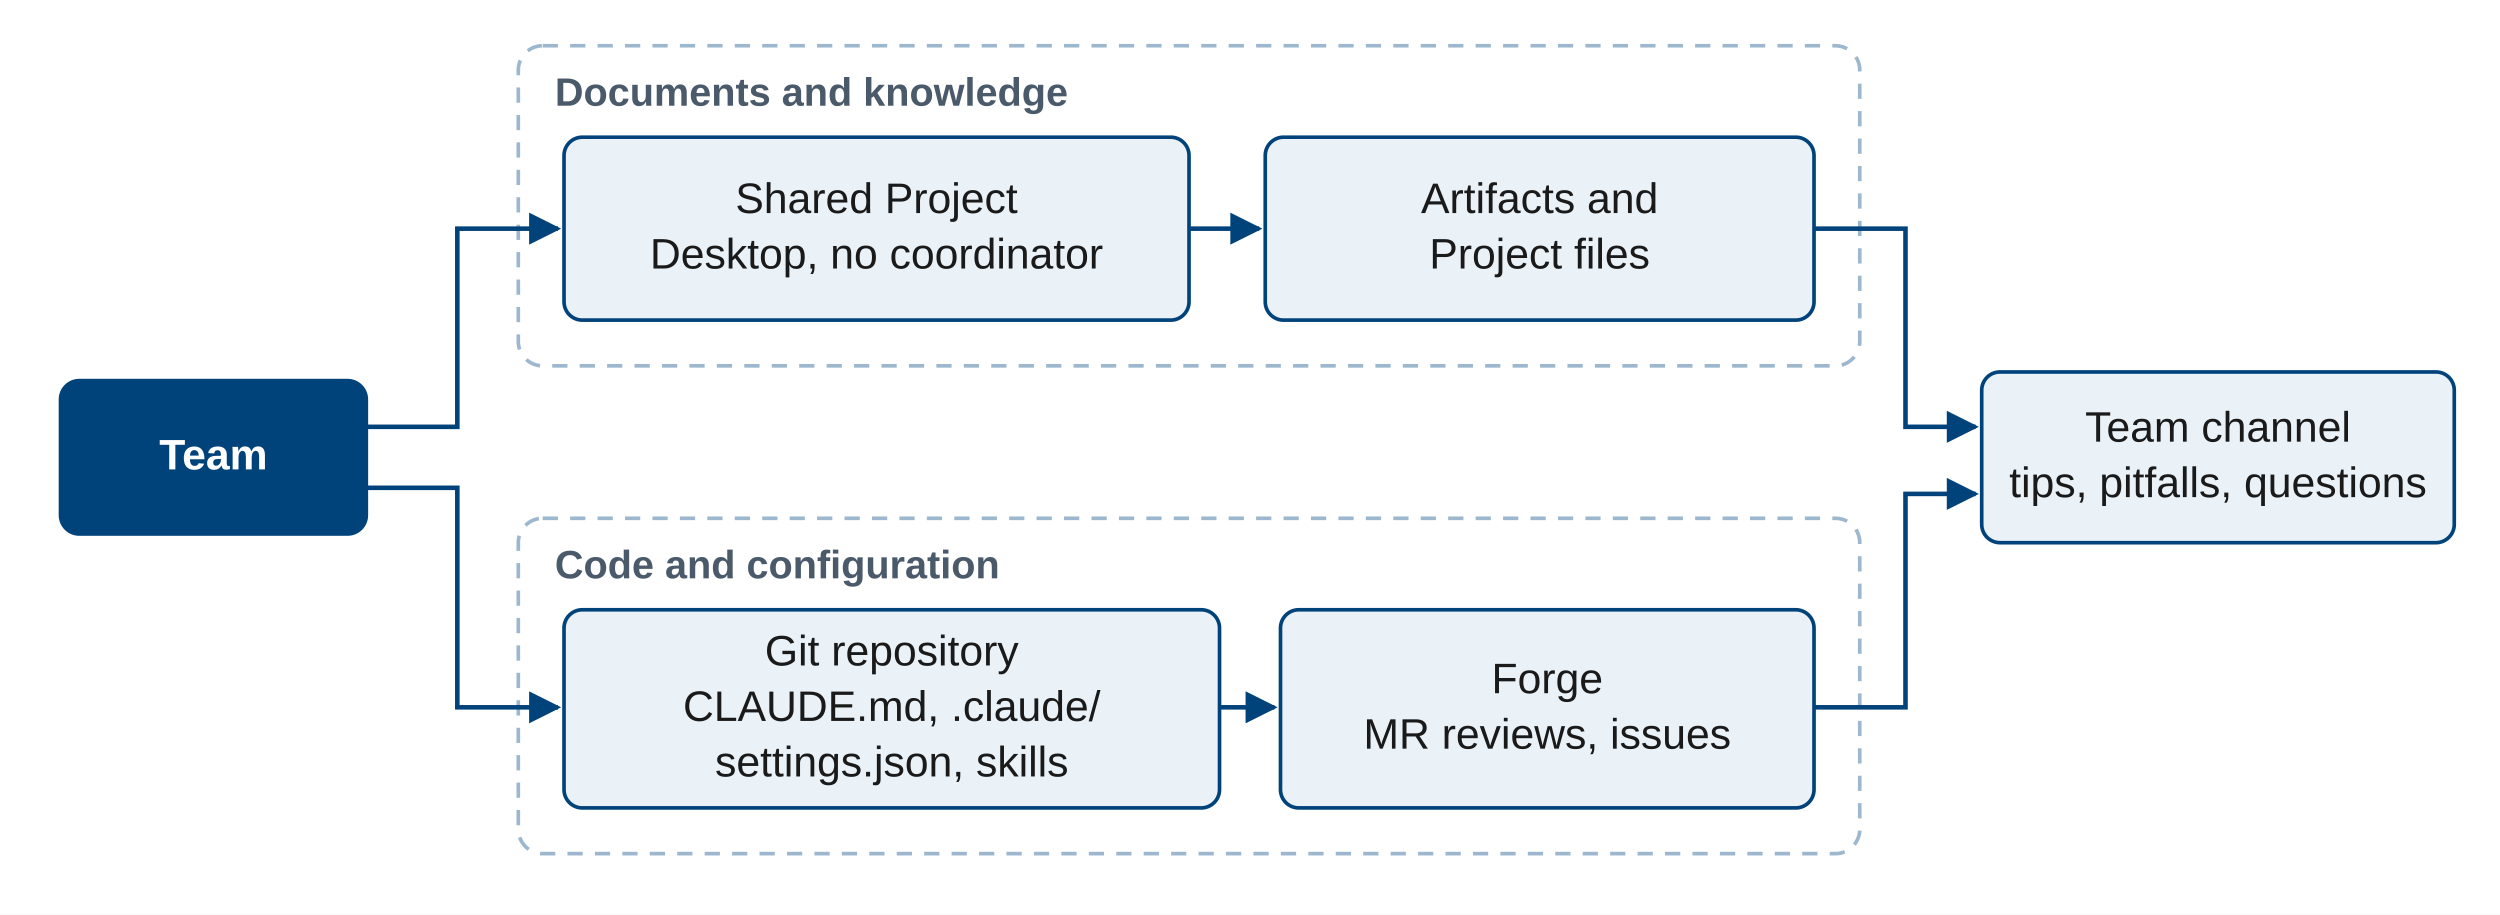
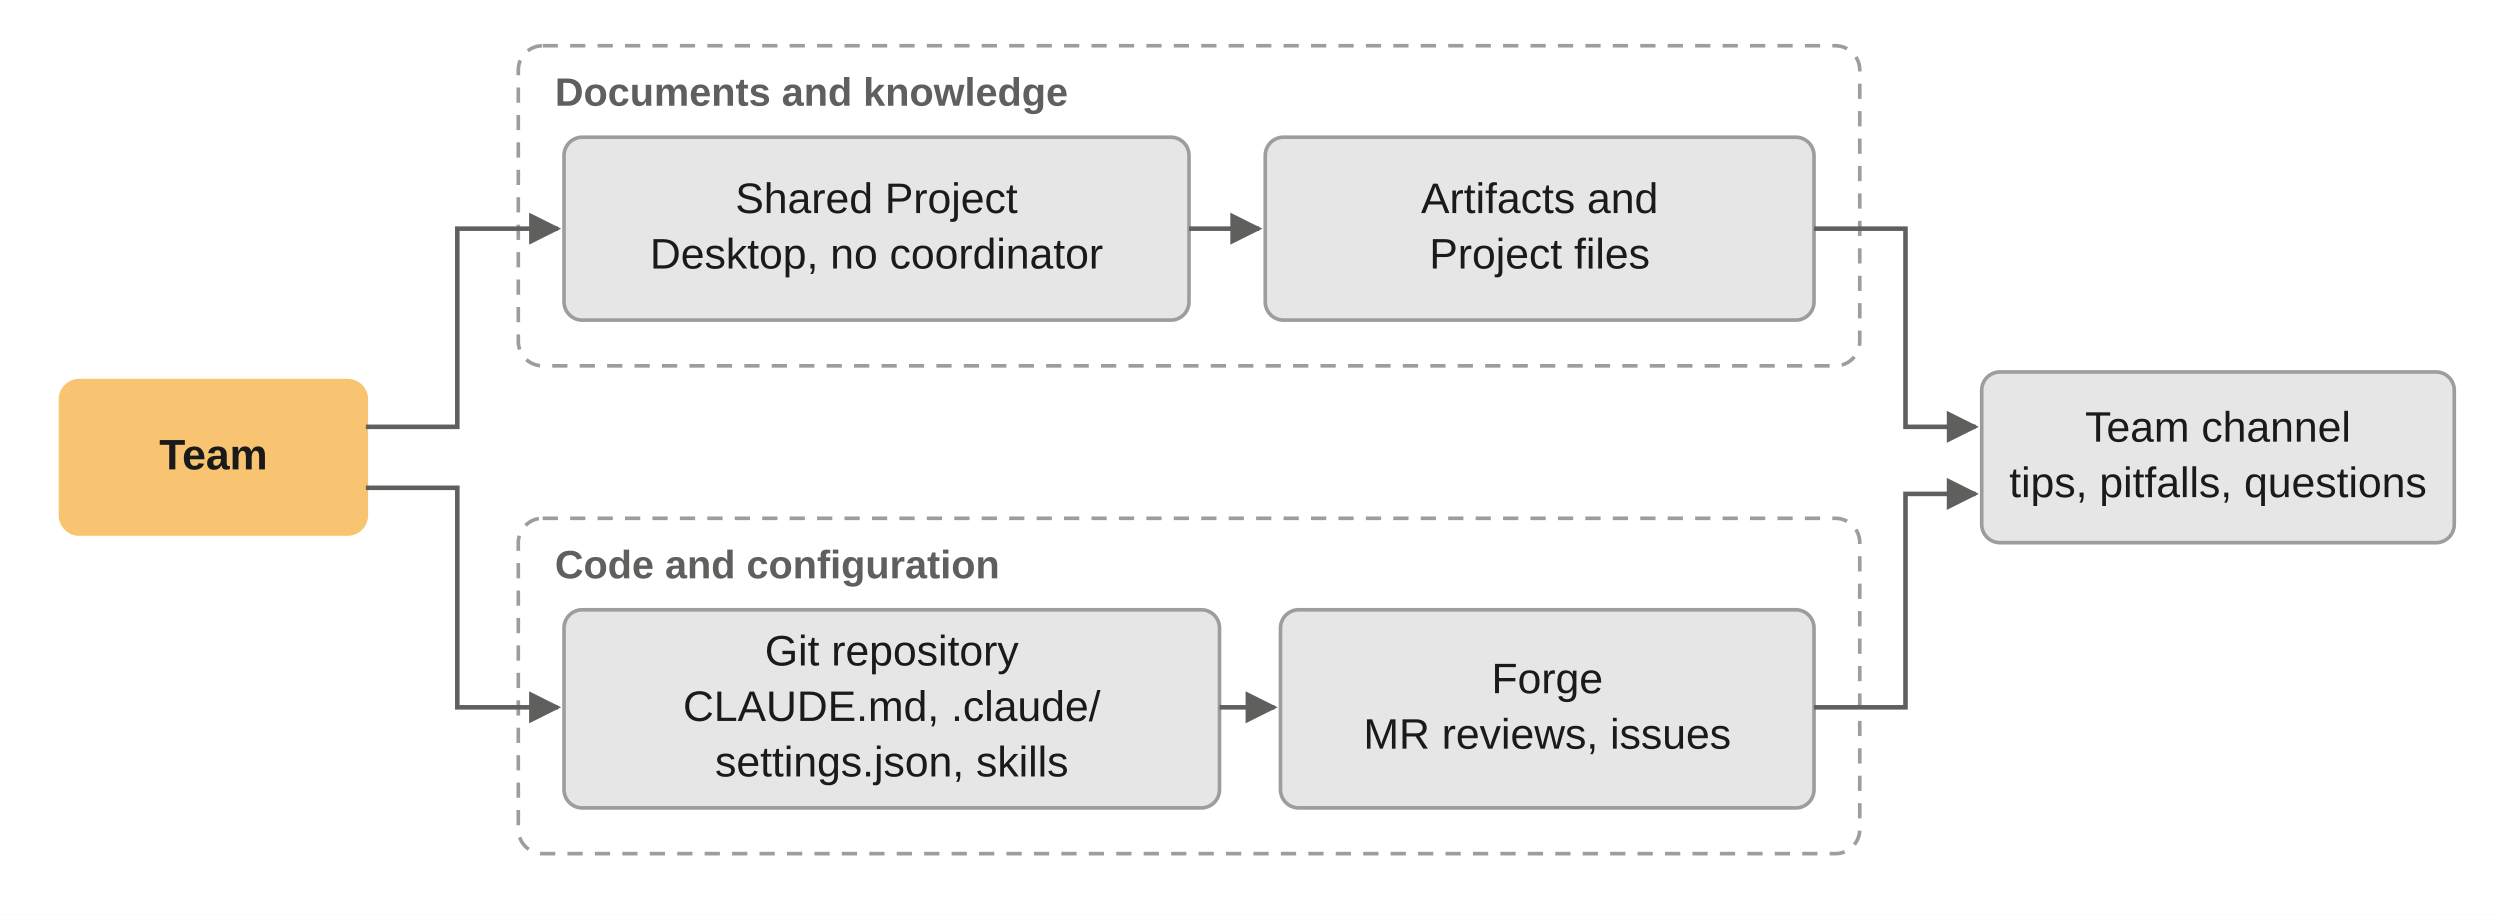
<svg xmlns="http://www.w3.org/2000/svg" width="820" height="300" viewBox="0 0 820 300" font-family="Arial, Helvetica, sans-serif" font-size="14" role="img" aria-label="Two ways of working with Claude as a team">
  <defs>
    <marker id="arr" viewBox="0 0 10 10" refX="9" refY="5" markerWidth="7" markerHeight="7" orient="auto-start-reverse">
-       <path d="M0,0 L10,5 L0,10 z" fill="#00427A" />
+       <path d="M0,0 L10,5 L0,10 z" fill="#5F5F5E" />
    </marker>
  </defs>
  <rect width="820" height="300" fill="#FFFFFF" />
-   <rect x="20" y="125" width="100" height="50" rx="6" fill="#00427A" stroke="#00427A" stroke-width="1.5" />
-   <text x="70.0" y="150.0" fill="#FFFFFF" font-size="14" font-weight="bold" text-anchor="middle" dominant-baseline="middle">Team</text>
-   <rect x="170" y="15" width="440" height="105" rx="8" fill="#FFFFFF" stroke="#9DB7CE" stroke-width="1.2" stroke-dasharray="5 4" />
-   <text x="182" y="31.0" fill="#4A5A6A" font-size="13" font-weight="bold" text-anchor="start" dominant-baseline="middle">Documents and knowledge</text>
-   <rect x="185" y="45" width="205" height="60" rx="6" fill="#EAF2F8" stroke="#00427A" stroke-width="1.2" />
+   <rect x="20" y="125" width="100" height="50" rx="6" fill="#F8C471" stroke="#F8C471" stroke-width="1.5" />
+   <text x="70.0" y="150.0" fill="#1A1A1A" font-size="14" font-weight="bold" text-anchor="middle" dominant-baseline="middle">Team</text>
+   <rect x="170" y="15" width="440" height="105" rx="8" fill="#FFFFFF" stroke="#9D9D9C" stroke-width="1.2" stroke-dasharray="5 4" />
+   <text x="182" y="31.0" fill="#5F5F5E" font-size="13" font-weight="bold" text-anchor="start" dominant-baseline="middle">Documents and knowledge</text>
+   <rect x="185" y="45" width="205" height="60" rx="6" fill="#E6E6E6" stroke="#9D9D9C" stroke-width="1.2" />
  <text x="287.5" y="65.9" fill="#1A1A1A" font-size="14" font-weight="normal" text-anchor="middle" dominant-baseline="middle">Shared Project</text>
  <text x="287.5" y="84.1" fill="#1A1A1A" font-size="14" font-weight="normal" text-anchor="middle" dominant-baseline="middle">Desktop, no coordinator</text>
-   <rect x="415" y="45" width="180" height="60" rx="6" fill="#EAF2F8" stroke="#00427A" stroke-width="1.2" />
+   <rect x="415" y="45" width="180" height="60" rx="6" fill="#E6E6E6" stroke="#9D9D9C" stroke-width="1.2" />
  <text x="505.0" y="65.9" fill="#1A1A1A" font-size="14" font-weight="normal" text-anchor="middle" dominant-baseline="middle">Artifacts and</text>
  <text x="505.0" y="84.1" fill="#1A1A1A" font-size="14" font-weight="normal" text-anchor="middle" dominant-baseline="middle">Project files</text>
-   <path d="M390,75 L413,75" fill="none" stroke="#00427A" stroke-width="1.5" marker-end="url(#arr)" />
-   <rect x="170" y="170" width="440" height="110" rx="8" fill="#FFFFFF" stroke="#9DB7CE" stroke-width="1.2" stroke-dasharray="5 4" />
-   <text x="182" y="186.0" fill="#4A5A6A" font-size="13" font-weight="bold" text-anchor="start" dominant-baseline="middle">Code and configuration</text>
-   <rect x="185" y="200" width="215" height="65" rx="6" fill="#EAF2F8" stroke="#00427A" stroke-width="1.2" />
+   <path d="M390,75 L413,75" fill="none" stroke="#5F5F5E" stroke-width="1.5" marker-end="url(#arr)" />
+   <rect x="170" y="170" width="440" height="110" rx="8" fill="#FFFFFF" stroke="#9D9D9C" stroke-width="1.2" stroke-dasharray="5 4" />
+   <text x="182" y="186.0" fill="#5F5F5E" font-size="13" font-weight="bold" text-anchor="start" dominant-baseline="middle">Code and configuration</text>
+   <rect x="185" y="200" width="215" height="65" rx="6" fill="#E6E6E6" stroke="#9D9D9C" stroke-width="1.2" />
  <text x="292.5" y="214.3" fill="#1A1A1A" font-size="14" font-weight="normal" text-anchor="middle" dominant-baseline="middle">Git repository</text>
  <text x="292.5" y="232.5" fill="#1A1A1A" font-size="14" font-weight="normal" text-anchor="middle" dominant-baseline="middle">CLAUDE.md, .claude/</text>
  <text x="292.5" y="250.7" fill="#1A1A1A" font-size="14" font-weight="normal" text-anchor="middle" dominant-baseline="middle">settings.json, skills</text>
-   <rect x="420" y="200" width="175" height="65" rx="6" fill="#EAF2F8" stroke="#00427A" stroke-width="1.2" />
+   <rect x="420" y="200" width="175" height="65" rx="6" fill="#E6E6E6" stroke="#9D9D9C" stroke-width="1.2" />
  <text x="507.5" y="223.4" fill="#1A1A1A" font-size="14" font-weight="normal" text-anchor="middle" dominant-baseline="middle">Forge</text>
  <text x="507.5" y="241.6" fill="#1A1A1A" font-size="14" font-weight="normal" text-anchor="middle" dominant-baseline="middle">MR reviews, issues</text>
-   <path d="M400,232 L418,232" fill="none" stroke="#00427A" stroke-width="1.5" marker-end="url(#arr)" />
-   <rect x="650" y="122" width="155" height="56" rx="6" fill="#EAF2F8" stroke="#00427A" stroke-width="1.2" />
+   <path d="M400,232 L418,232" fill="none" stroke="#5F5F5E" stroke-width="1.5" marker-end="url(#arr)" />
+   <rect x="650" y="122" width="155" height="56" rx="6" fill="#E6E6E6" stroke="#9D9D9C" stroke-width="1.2" />
  <text x="727.5" y="140.9" fill="#1A1A1A" font-size="14" font-weight="normal" text-anchor="middle" dominant-baseline="middle">Team channel</text>
  <text x="727.5" y="159.1" fill="#1A1A1A" font-size="14" font-weight="normal" text-anchor="middle" dominant-baseline="middle">tips, pitfalls, questions</text>
-   <path d="M120,140 L150,140 L150,75 L183,75" fill="none" stroke="#00427A" stroke-width="1.5" marker-end="url(#arr)" />
-   <path d="M120,160 L150,160 L150,232 L183,232" fill="none" stroke="#00427A" stroke-width="1.5" marker-end="url(#arr)" />
-   <path d="M595,75 L625,75 L625,140 L648,140" fill="none" stroke="#00427A" stroke-width="1.5" marker-end="url(#arr)" />
-   <path d="M595,232 L625,232 L625,162 L648,162" fill="none" stroke="#00427A" stroke-width="1.5" marker-end="url(#arr)" />
+   <path d="M120,140 L150,140 L150,75 L183,75" fill="none" stroke="#5F5F5E" stroke-width="1.5" marker-end="url(#arr)" />
+   <path d="M120,160 L150,160 L150,232 L183,232" fill="none" stroke="#5F5F5E" stroke-width="1.5" marker-end="url(#arr)" />
+   <path d="M595,75 L625,75 L625,140 L648,140" fill="none" stroke="#5F5F5E" stroke-width="1.5" marker-end="url(#arr)" />
+   <path d="M595,232 L625,232 L625,162 L648,162" fill="none" stroke="#5F5F5E" stroke-width="1.5" marker-end="url(#arr)" />
</svg>
